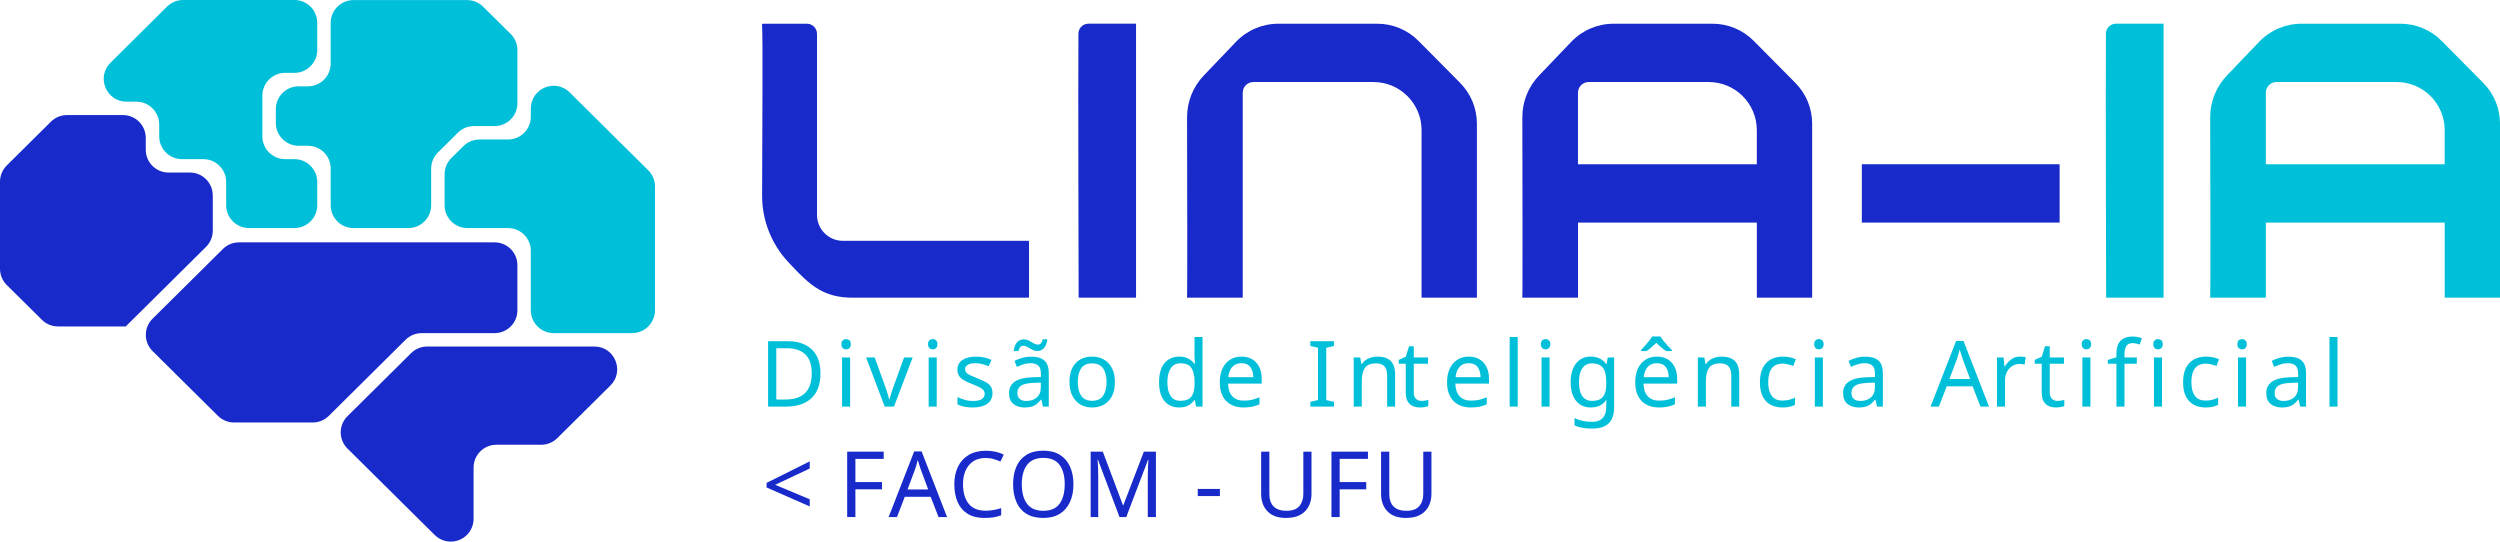
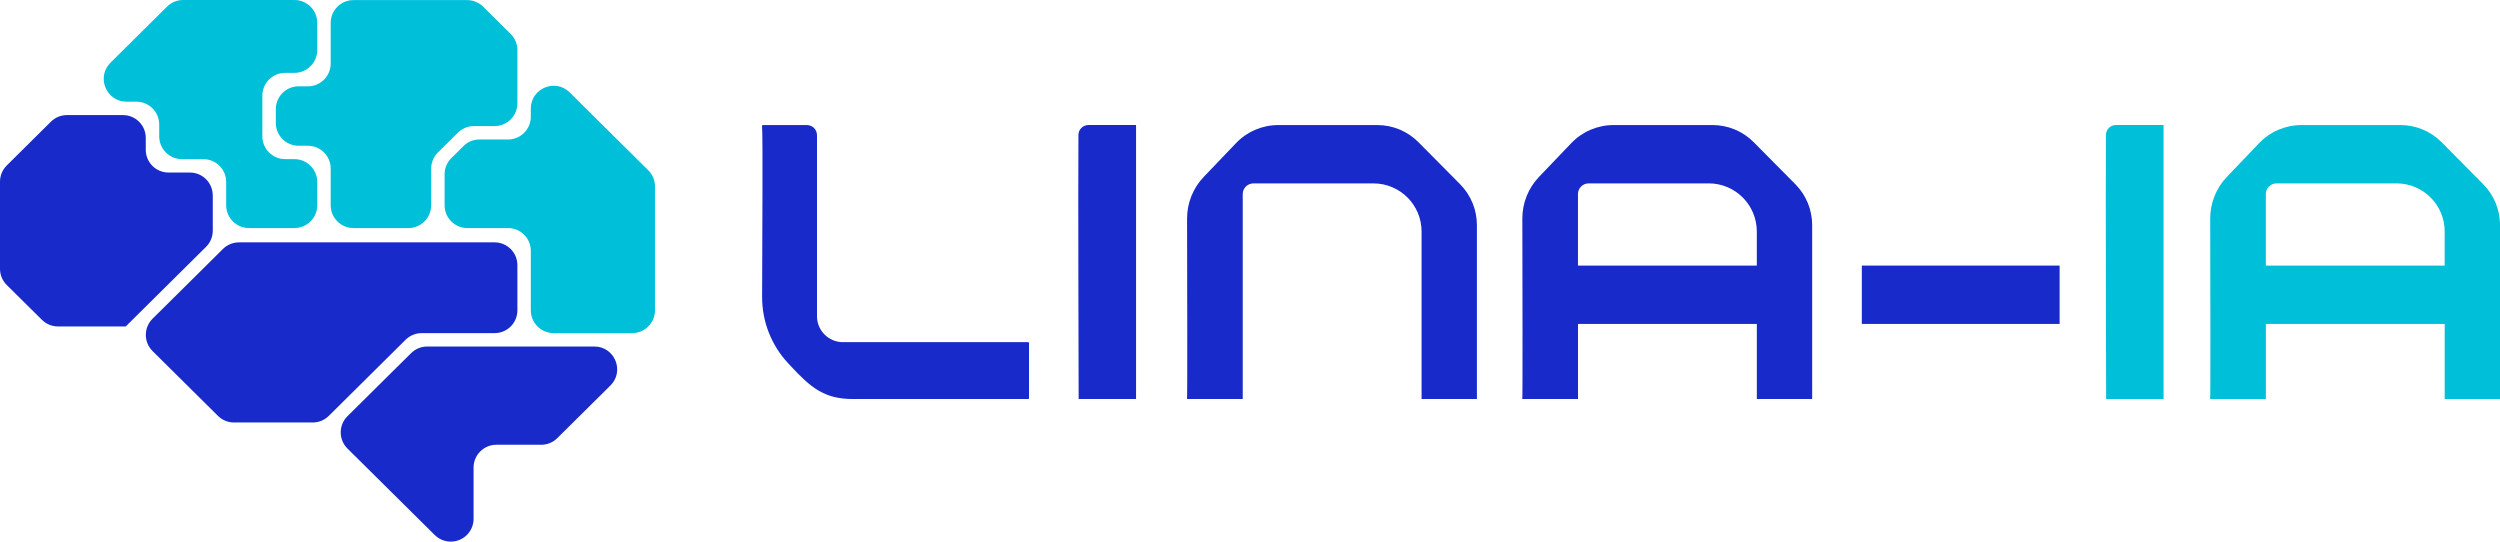
<svg xmlns="http://www.w3.org/2000/svg" id="Camada_2" data-name="Camada 2" viewBox="0 0 912.79 197.75">
  <defs>
    <style>
      .cls-1 {
-         letter-spacing: .07em;
+         fill: #182aca;
      }

      .cls-2 {
-         letter-spacing: .09em;
-       }
- 
-       .cls-3 {
-         letter-spacing: .03em;
-       }
- 
-       .cls-4 {
-         letter-spacing: .09em;
-       }
- 
-       .cls-5 {
-         letter-spacing: -.01em;
-       }
- 
-       .cls-6, .cls-7 {
-         fill: #182aca;
-       }
- 
-       .cls-8, .cls-7 {
-         font-family: VinilaVariable-Regular, 'Vinila Variable';
-         font-size: 33.43px;
-         font-variation-settings: 'wdth' 100, 'wght' 400, 'slnt' 0;
-       }
- 
-       .cls-8, .cls-9 {
        fill: #00bfd9;
-       }
- 
-       .cls-10 {
-         letter-spacing: .08em;
-       }
- 
-       .cls-11 {
-         letter-spacing: .03em;
-       }
- 
-       .cls-12 {
-         letter-spacing: 0em;
-       }
- 
-       .cls-13 {
-         letter-spacing: .09em;
      }
    </style>
  </defs>
  <g id="Camada_2-2" data-name="Camada 2">
    <g>
-       <text class="cls-8" transform="translate(277.19 148.45)">
-         <tspan class="cls-4" x="0" y="0">Divisão </tspan>
-         <tspan class="cls-10" x="144.16" y="0">d</tspan>
-         <tspan class="cls-2" x="166.33" y="0">e In</tspan>
-         <tspan class="cls-1" x="232.99" y="0">t</tspan>
-         <tspan class="cls-4" x="249.31" y="0">eligência A</tspan>
-         <tspan class="cls-13" x="449.1" y="0">r</tspan>
-         <tspan class="cls-4" x="465.19" y="0">tificial</tspan>
-       </text>
-       <text class="cls-7" transform="translate(278.22 188.78)">
-         <tspan class="cls-3" x="0" y="0">&lt; </tspan>
-         <tspan class="cls-5" x="27.85" y="0">F</tspan>
-         <tspan class="cls-12" x="46.24" y="0">A</tspan>
-         <tspan class="cls-11" x="68.17" y="0">COM - UFU</tspan>
-       </text>
-       <g>
-         <path class="cls-6" d="M375.43,87.93h-67.67c-5.22,0-9.46-4.24-9.46-9.46V12.37c0-2.05-1.66-3.71-3.71-3.71h-16.08c-.16,0-.29.14-.28.3.35,3.71.06,41.15.03,62.49-.01,8.97,3.38,17.62,9.5,24.18l.97,1.04c7.15,7.67,12.12,12.02,22.6,12.02h64.1c.15,0,.28-.12.28-.28v-20.2c0-.15-.12-.28-.28-.28Z" />
-         <path class="cls-6" d="M393.75,12.27c-.15,17.92.08,96.42.08,96.42h20.96V8.65h-17.39c-2,0-3.63,1.61-3.65,3.61Z" />
-         <path class="cls-6" d="M517.9,14.92c-3.97-4.01-9.38-6.26-15.02-6.26h-36.15c-5.83,0-11.41,2.38-15.44,6.6l-11.76,12.3c-3.94,4.11-6.13,9.59-6.11,15.28.05,19.83.14,66.02-.02,65.85h20.34V33.86c0-2.16,1.75-3.91,3.91-3.91h43.82c9.7,0,17.57,7.87,17.57,17.57v61.16h20.2v-63.53c0-5.57-2.2-10.92-6.12-14.88l-15.21-15.35Z" />
-         <path class="cls-6" d="M655.52,30.27l-15.21-15.35c-3.97-4.01-9.38-6.26-15.02-6.26h-36.15c-5.83,0-11.41,2.38-15.44,6.6l-11.76,12.3c-3.94,4.11-6.13,9.59-6.11,15.28.05,19.83.14,66.02-.02,65.85h20.34v-27.42h65.3v27.42h20.2v-63.53c0-5.57-2.2-10.92-6.12-14.88ZM641.44,59.97h-65.3v-26.11c0-2.16,1.75-3.91,3.91-3.91h43.82c9.7,0,17.57,7.87,17.57,17.57v12.45Z" />
-       </g>
+       <path class="cls-1" d="M375.43,124.93h-67.67c-5.22,0-9.46-4.24-9.46-9.46V49.37c0-2.05-1.66-3.71-3.71-3.71h-16.08c-.16,0-.29.14-.28.3.35,3.71.06,41.15.03,62.49-.01,8.97,3.38,17.62,9.5,24.18l.97,1.04c7.15,7.67,12.12,12.02,22.6,12.02h64.1c.15,0,.28-.12.28-.28v-20.2c0-.15-.12-.28-.28-.28Z" />
+       <path class="cls-1" d="M393.75,49.27c-.15,17.92.08,96.42.08,96.42h20.96V45.65h-17.39c-2,0-3.63,1.61-3.65,3.61Z" />
+       <path class="cls-1" d="M517.9,51.92c-3.97-4.01-9.38-6.26-15.02-6.26h-36.15c-5.83,0-11.41,2.38-15.44,6.6l-11.76,12.3c-3.94,4.11-6.13,9.59-6.11,15.28.05,19.83.14,66.02-.02,65.85h20.34v-74.82c0-2.16,1.75-3.91,3.91-3.91h43.82c9.7,0,17.57,7.87,17.57,17.57v61.16h20.2v-63.53c0-5.57-2.2-10.92-6.12-14.88l-15.21-15.35Z" />
+       <path class="cls-1" d="M655.52,67.27l-15.21-15.35c-3.97-4.01-9.38-6.26-15.02-6.26h-36.15c-5.83,0-11.41,2.38-15.44,6.6l-11.76,12.3c-3.94,4.11-6.13,9.59-6.11,15.28.05,19.83.14,66.02-.02,65.85h20.34v-27.42h65.3v27.42h20.2v-63.53c0-5.57-2.2-10.92-6.12-14.88ZM641.44,96.97h-65.3v-26.11c0-2.16,1.75-3.91,3.91-3.91h43.82c9.7,0,17.57,7.87,17.57,17.57v12.45Z" />
    </g>
    <g>
-       <path class="cls-9" d="M104.11,58.11h3.4c4.6,0,8.32,3.73,8.32,8.32v8.51c0,4.6-3.73,8.32-8.32,8.32h-16.61c-4.6,0-8.32-3.73-8.32-8.32v-8.51c0-4.6-3.73-8.32-8.32-8.32h-7.81c-4.6,0-8.32-3.73-8.32-8.32v-4.34c0-4.6-3.73-8.32-8.32-8.32h-3.6c-7.43,0-11.14-9.01-5.86-14.24L60.99,2.41c1.56-1.54,3.66-2.41,5.86-2.41h40.66c4.6,0,8.32,3.73,8.32,8.32v9.96c0,4.6-3.73,8.32-8.32,8.32h-3.4c-4.6,0-8.32,3.73-8.32,8.32v14.86c0,4.6,3.73,8.32,8.32,8.32Z" />
-       <path class="cls-9" d="M239.14,68.06v45.24c0,4.6-3.73,8.32-8.32,8.32h-28.69c-4.6,0-8.32-3.73-8.32-8.32v-21.71c0-4.6-3.73-8.32-8.32-8.32h-14.84c-4.6,0-8.32-3.73-8.32-8.32v-11.32c0-2.22.89-4.35,2.46-5.91l4.42-4.38c1.56-1.55,3.67-2.41,5.86-2.41h10.42c4.6,0,8.32-3.73,8.32-8.32v-2.96c0-7.4,8.93-11.12,14.18-5.91l28.69,28.43c1.58,1.56,2.47,3.69,2.47,5.91Z" />
-       <path class="cls-6" d="M222.86,140.76l-19.4,19.22c-1.56,1.54-3.66,2.41-5.86,2.41h-16.37c-4.6,0-8.32,3.73-8.32,8.32v18.72c0,4.6-3.73,8.32-8.32,8.32h0c-2.19,0-4.3-.87-5.86-2.41l-31.86-31.56c-3.29-3.26-3.29-8.57,0-11.83l23.24-23.02c1.56-1.54,3.66-2.41,5.86-2.41h61.04c7.44,0,11.14,9.01,5.86,14.24Z" />
+       <path class="cls-2" d="M104.11,58.11h3.4c4.6,0,8.32,3.73,8.32,8.32v8.51c0,4.6-3.73,8.32-8.32,8.32h-16.61c-4.6,0-8.32-3.73-8.32-8.32v-8.51c0-4.6-3.73-8.32-8.32-8.32h-7.81c-4.6,0-8.32-3.73-8.32-8.32v-4.34c0-4.6-3.73-8.32-8.32-8.32h-3.6c-7.43,0-11.14-9.01-5.86-14.24L60.99,2.41c1.56-1.54,3.66-2.41,5.86-2.41h40.66c4.6,0,8.32,3.73,8.32,8.32v9.96c0,4.6-3.73,8.32-8.32,8.32h-3.4c-4.6,0-8.32,3.73-8.32,8.32v14.86c0,4.6,3.73,8.32,8.32,8.32Z" />
+       <path class="cls-2" d="M239.14,68.06v45.24c0,4.6-3.73,8.32-8.32,8.32h-28.69c-4.6,0-8.32-3.73-8.32-8.32v-21.71c0-4.6-3.73-8.32-8.32-8.32h-14.84c-4.6,0-8.32-3.73-8.32-8.32v-11.32c0-2.22.89-4.35,2.46-5.91l4.42-4.38c1.56-1.55,3.67-2.41,5.86-2.41h10.42c4.6,0,8.32-3.73,8.32-8.32v-2.96c0-7.4,8.93-11.12,14.18-5.91l28.69,28.43c1.58,1.56,2.47,3.69,2.47,5.91Z" />
+       <path class="cls-1" d="M222.86,140.76l-19.4,19.22c-1.56,1.54-3.66,2.41-5.86,2.41h-16.37c-4.6,0-8.32,3.73-8.32,8.32v18.72c0,4.6-3.73,8.32-8.32,8.32h0c-2.19,0-4.3-.87-5.86-2.41l-31.86-31.56c-3.29-3.26-3.29-8.57,0-11.83l23.24-23.02c1.56-1.54,3.66-2.41,5.86-2.41h61.04c7.44,0,11.14,9.01,5.86,14.24Z" />
      <g>
-         <path class="cls-6" d="M77.69,71.32v12.9c0,2.22-.89,4.35-2.46,5.91l-28.97,28.71-.35.35h-24.74c-2.19,0-4.3-.87-5.86-2.41l-12.84-12.72c-1.58-1.56-2.47-3.69-2.47-5.91v-31.82c0-2.22.89-4.35,2.46-5.91l16.13-15.99c1.56-1.55,3.67-2.41,5.86-2.41h20.45c4.6,0,8.32,3.73,8.32,8.32v4.34c0,4.6,3.73,8.32,8.32,8.32h7.81c4.6,0,8.32,3.73,8.32,8.32Z" />
+         <path class="cls-1" d="M77.69,71.32v12.9c0,2.22-.89,4.35-2.46,5.91l-28.97,28.71-.35.35h-24.74c-2.19,0-4.3-.87-5.86-2.41l-12.84-12.72c-1.58-1.56-2.47-3.69-2.47-5.91v-31.82c0-2.22.89-4.35,2.46-5.91l16.13-15.99c1.56-1.55,3.67-2.41,5.86-2.41h20.45c4.6,0,8.32,3.73,8.32,8.32v4.34c0,4.6,3.73,8.32,8.32,8.32h7.81c4.6,0,8.32,3.73,8.32,8.32Z" />
        <g>
-           <path class="cls-6" d="M188.91,96.82v16.49c0,4.6-3.73,8.32-8.32,8.32h-26.63c-2.19,0-4.3.87-5.86,2.41l-28.06,27.81c-1.56,1.54-3.66,2.41-5.86,2.41h-28.73c-2.19,0-4.3-.87-5.86-2.41l-23.88-23.66c-3.29-3.26-3.29-8.57,0-11.83l25.69-25.46c1.56-1.54,3.66-2.41,5.86-2.41h93.33c4.6,0,8.32,3.73,8.32,8.32Z" />
-           <line class="cls-6" x1="53.23" y1="118.82" x2="52.85" y2="119.19" />
-           <path class="cls-9" d="M188.91,18.29v19.42c0,4.6-3.73,8.32-8.32,8.32h-7.54c-2.19,0-4.3.87-5.86,2.41l-7.3,7.23c-1.58,1.56-2.47,3.69-2.47,5.91v13.37c0,4.6-3.73,8.32-8.32,8.32h-20.04c-4.6,0-8.32-3.73-8.32-8.32v-13.41c0-4.6-3.73-8.32-8.32-8.32h-3.39c-4.6,0-8.32-3.73-8.32-8.32v-5.06c0-4.6,3.73-8.32,8.32-8.32h3.39c4.6,0,8.32-3.73,8.32-8.32v-14.85c0-4.6,3.73-8.32,8.32-8.32h41.47c2.19,0,4.3.87,5.86,2.41l10.06,9.96c1.58,1.56,2.47,3.69,2.47,5.91Z" />
+           <path class="cls-1" d="M188.91,96.82v16.49c0,4.6-3.73,8.32-8.32,8.32h-26.63c-2.19,0-4.3.87-5.86,2.41l-28.06,27.81c-1.56,1.54-3.66,2.41-5.86,2.41h-28.73c-2.19,0-4.3-.87-5.86-2.41l-23.88-23.66c-3.29-3.26-3.29-8.57,0-11.83l25.69-25.46c1.56-1.54,3.66-2.41,5.86-2.41h93.33c4.6,0,8.32,3.73,8.32,8.32Z" />
+           <line class="cls-1" x1="53.23" y1="118.82" x2="52.85" y2="119.19" />
+           <path class="cls-2" d="M188.91,18.29v19.42c0,4.6-3.73,8.32-8.32,8.32h-7.54c-2.19,0-4.3.87-5.86,2.41l-7.3,7.23c-1.58,1.56-2.47,3.69-2.47,5.91v13.37c0,4.6-3.73,8.32-8.32,8.32h-20.04c-4.6,0-8.32-3.73-8.32-8.32v-13.41c0-4.6-3.73-8.32-8.32-8.32h-3.39c-4.6,0-8.32-3.73-8.32-8.32v-5.06c0-4.6,3.73-8.32,8.32-8.32h3.39c4.6,0,8.32-3.73,8.32-8.32v-14.85c0-4.6,3.73-8.32,8.32-8.32h41.47c2.19,0,4.3.87,5.86,2.41l10.06,9.96c1.58,1.56,2.47,3.69,2.47,5.91Z" />
        </g>
      </g>
    </g>
-     <rect class="cls-6" x="679.78" y="59.97" width="72.22" height="21.3" />
-     <path class="cls-9" d="M768.91,12.27c-.15,17.92.08,96.42.08,96.42h20.96V8.65h-17.39c-2,0-3.63,1.61-3.65,3.61Z" />
-     <path class="cls-9" d="M906.67,30.27l-15.21-15.35c-3.97-4.01-9.38-6.26-15.02-6.26h-36.15c-5.83,0-11.41,2.38-15.44,6.6l-11.76,12.3c-3.94,4.11-6.13,9.59-6.11,15.28.05,19.83.14,66.02-.02,65.85h20.34v-27.42h65.3v27.42h20.2v-63.53c0-5.57-2.2-10.92-6.12-14.88ZM892.59,59.97h-65.3v-26.11c0-2.16,1.75-3.91,3.91-3.91h43.82c9.7,0,17.57,7.87,17.57,17.57v12.45Z" />
+     <rect class="cls-1" x="679.78" y="96.97" width="72.22" height="21.3" />
+     <path class="cls-2" d="M768.91,49.27c-.15,17.92.08,96.42.08,96.42h20.96V45.65h-17.39c-2,0-3.63,1.61-3.65,3.61Z" />
+     <path class="cls-2" d="M906.67,67.27l-15.21-15.35c-3.97-4.01-9.38-6.26-15.02-6.26h-36.15c-5.83,0-11.41,2.38-15.44,6.6l-11.76,12.3c-3.94,4.11-6.13,9.59-6.11,15.28.05,19.83.14,66.02-.02,65.85h20.34v-27.42h65.3v27.42h20.2v-63.53c0-5.57-2.2-10.92-6.12-14.88ZM892.59,96.97h-65.3v-26.11c0-2.16,1.75-3.91,3.91-3.91h43.82c9.7,0,17.57,7.87,17.57,17.57v12.45Z" />
  </g>
</svg>
